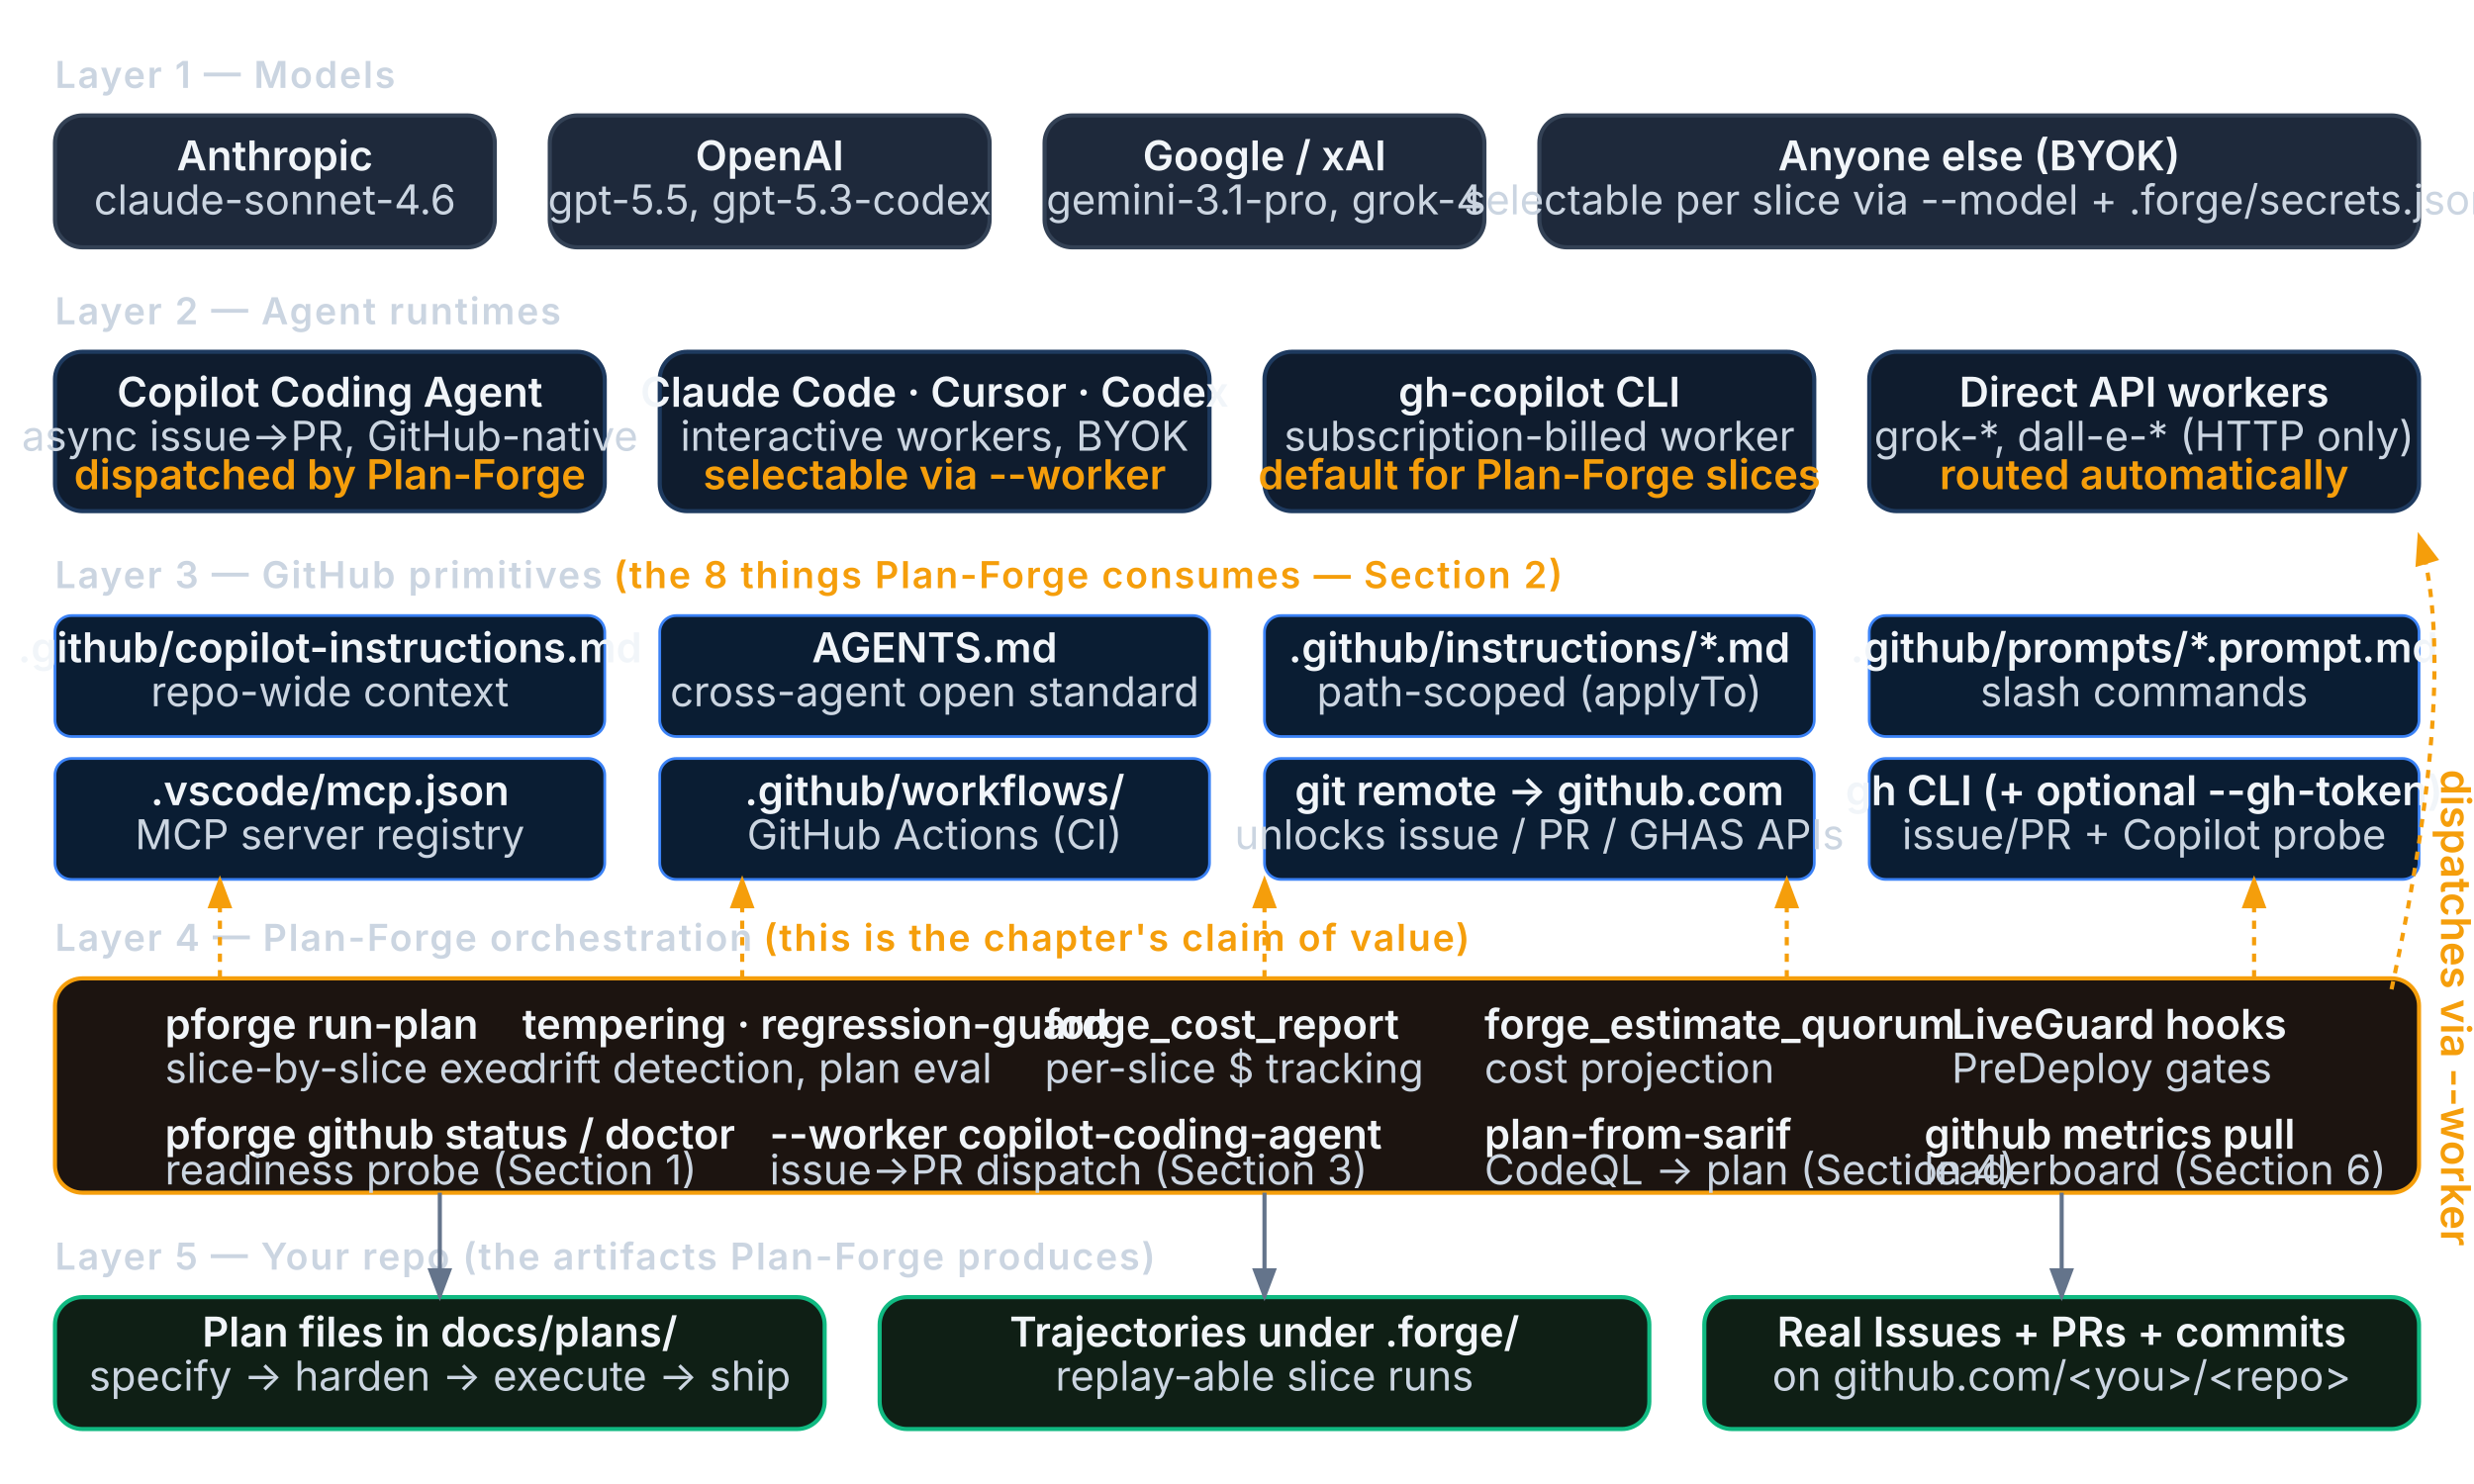
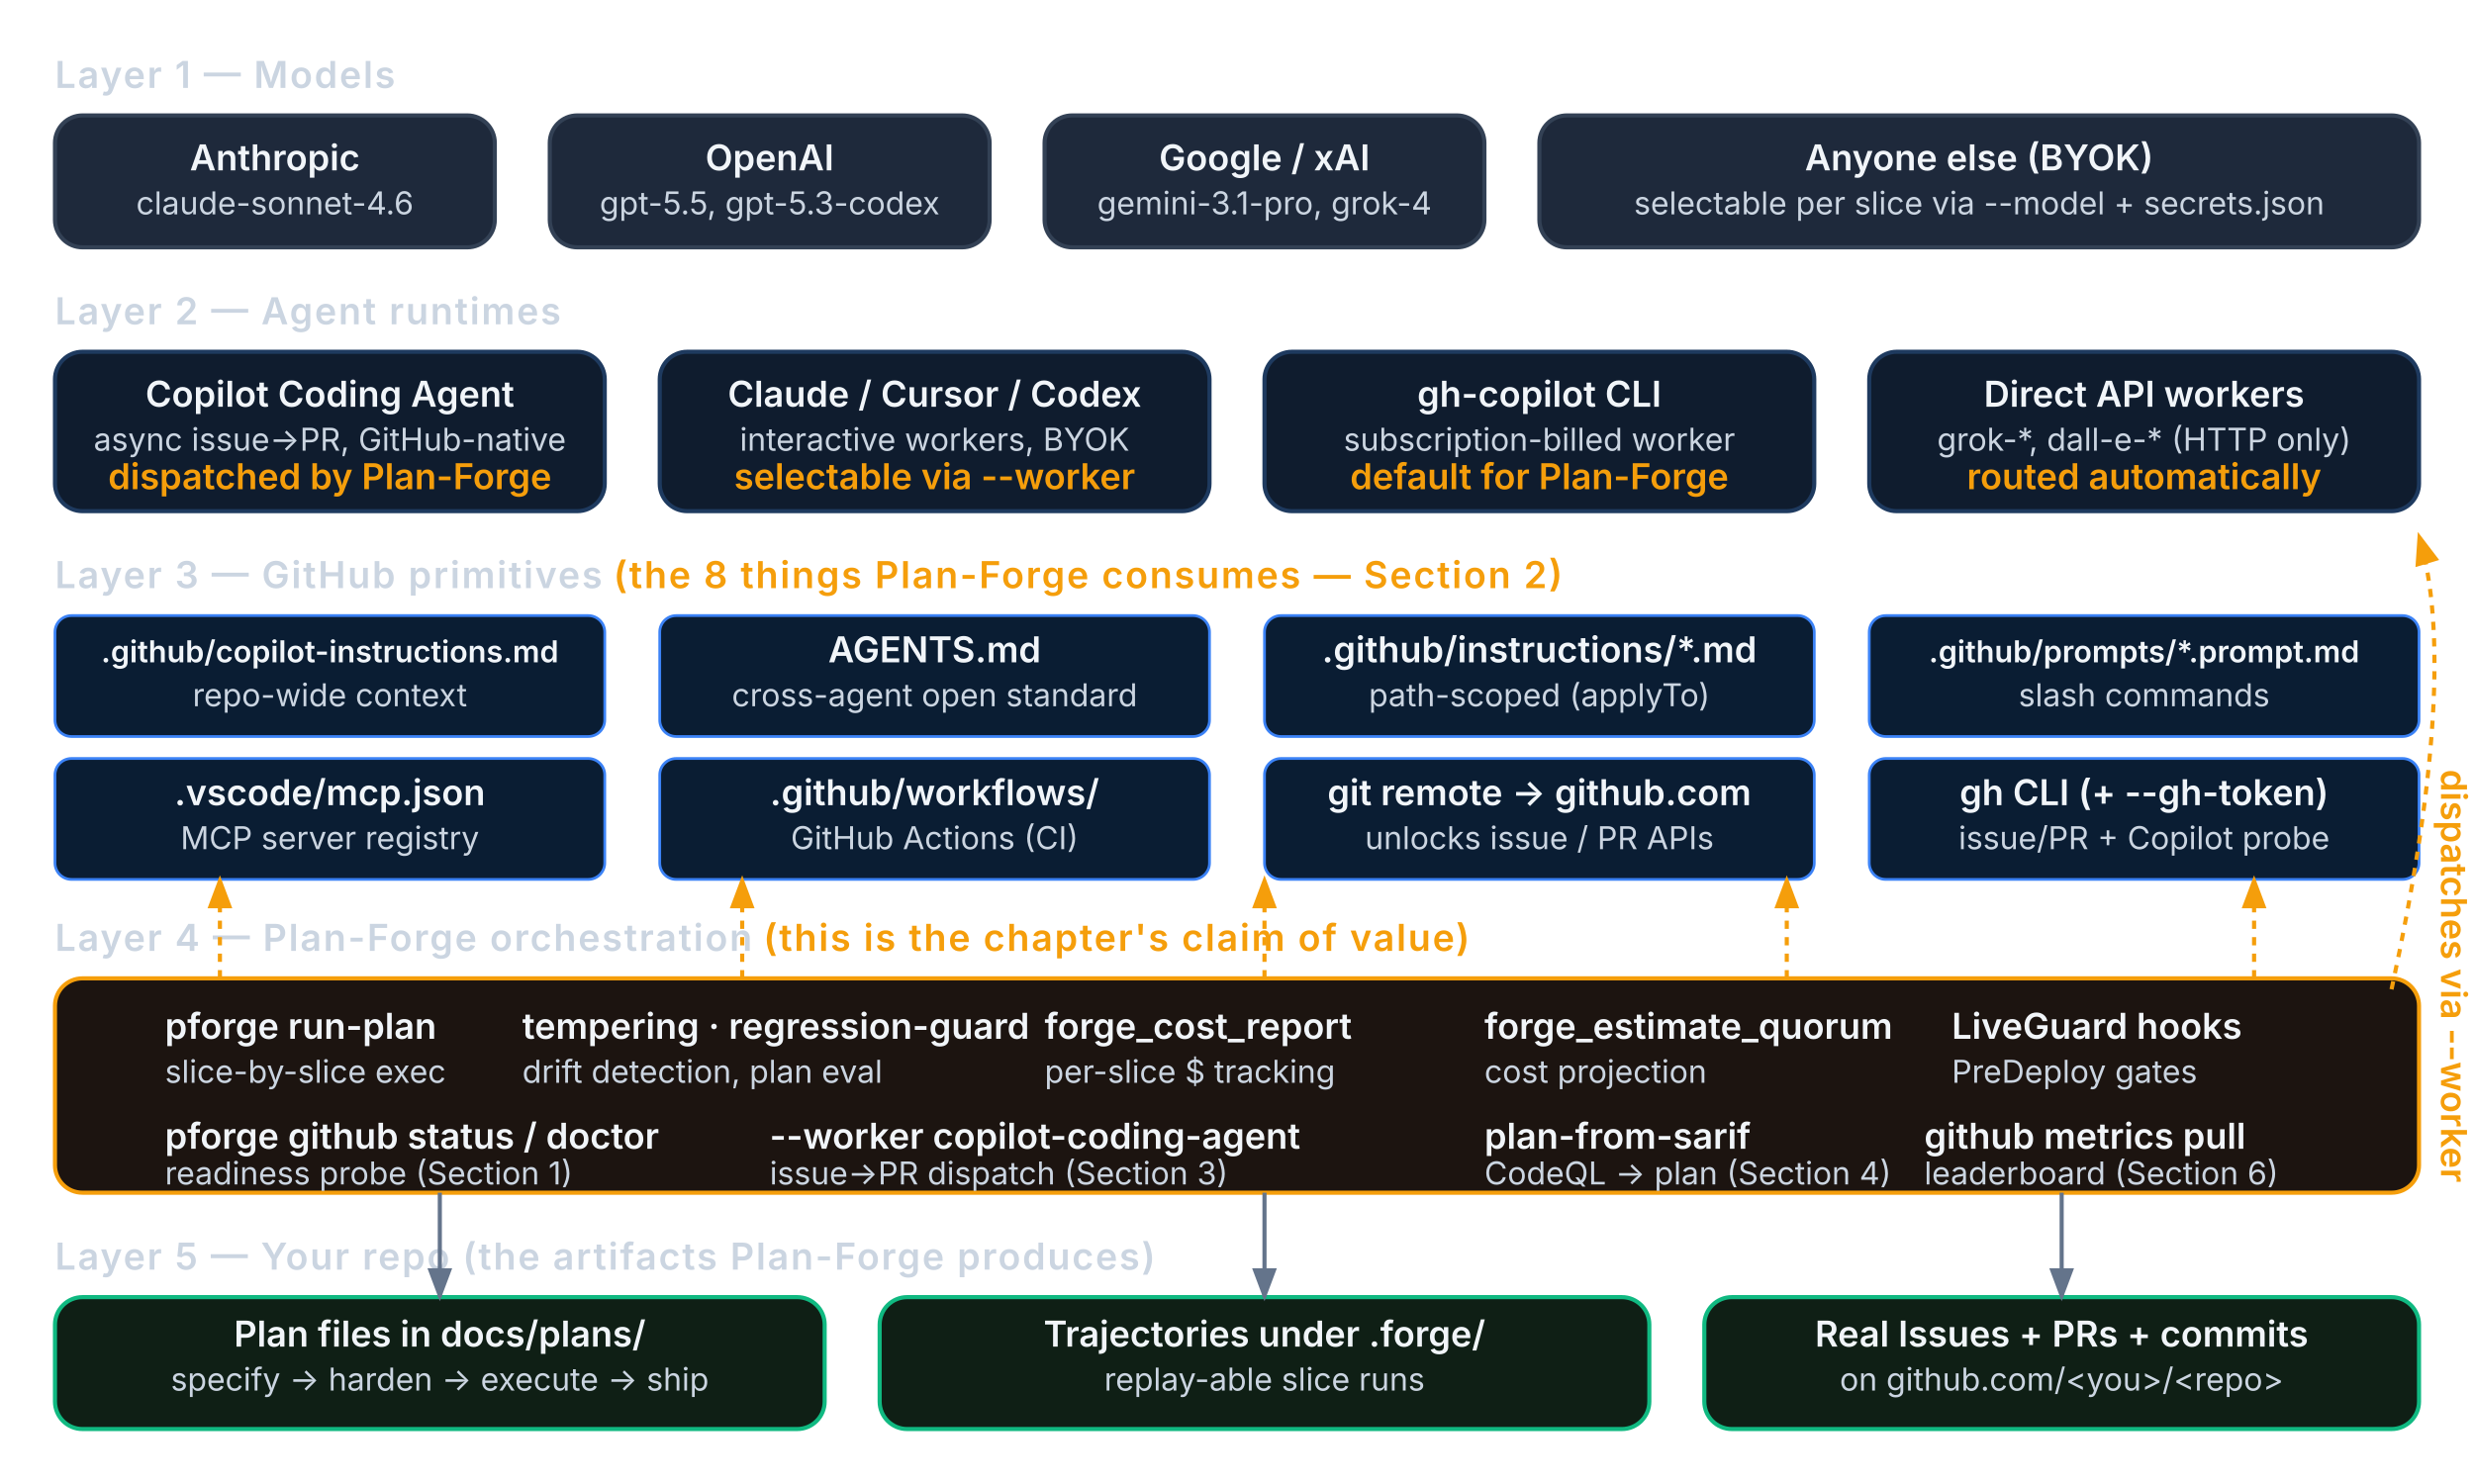
<svg xmlns="http://www.w3.org/2000/svg" viewBox="0 0 900 540" fill="none">
  <style>
    text { font-family: 'Inter', sans-serif; }
    .layer { rx: 10; ry: 10; stroke-width: 1.5; }
    .primitive { rx: 6; ry: 6; stroke-width: 1; }
    .arrow { stroke: #64748b; stroke-width: 1.5; fill: none; marker-end: url(#arrowhead); }
    .arrow-up { stroke: #f59e0b; stroke-width: 1.5; fill: none; marker-end: url(#arrowhead-amber); stroke-dasharray: 3 3; }
    .label { font-size: 13.5px; fill: #cbd5e1; }
-     .title { font-size: 15px; fill: #f1f5f9; font-weight: 600; }
+     .title { font-size: 13px; fill: #f1f5f9; font-weight: 600; }
    .layer-title { font-size: 13.5px; fill: #cbd5e1; font-weight: 600; text-transform: uppercase; letter-spacing: 0.05em; }
-     .accent { font-size: 15px; fill: #f59e0b; font-weight: 600; }
-     .desc { font-size: 15px; fill: #cbd5e1; }
+     .accent { font-size: 13px; fill: #f59e0b; font-weight: 600; }
+     .desc { font-size: 11.5px; fill: #cbd5e1; }
  </style>
  <defs>
    <marker id="arrowhead" markerWidth="8" markerHeight="6" refX="7" refY="3" orient="auto">
      <path d="M0,0 L8,3 L0,6" fill="#64748b" />
    </marker>
    <marker id="arrowhead-amber" markerWidth="8" markerHeight="6" refX="7" refY="3" orient="auto">
      <path d="M0,0 L8,3 L0,6" fill="#f59e0b" />
    </marker>
  </defs>
  <text x="20" y="32" class="layer-title">Layer 1 — Models</text>
  <g>
    <rect x="20" y="42" width="160" height="48" class="layer" fill="#1e293b" stroke="#334155" />
    <text x="100" y="62" text-anchor="middle" class="title">Anthropic</text>
    <text x="100" y="78" text-anchor="middle" class="desc">claude-sonnet-4.6</text>
    <rect x="200" y="42" width="160" height="48" class="layer" fill="#1e293b" stroke="#334155" />
    <text x="280" y="62" text-anchor="middle" class="title">OpenAI</text>
    <text x="280" y="78" text-anchor="middle" class="desc">gpt-5.5, gpt-5.3-codex</text>
    <rect x="380" y="42" width="160" height="48" class="layer" fill="#1e293b" stroke="#334155" />
    <text x="460" y="62" text-anchor="middle" class="title">Google / xAI</text>
    <text x="460" y="78" text-anchor="middle" class="desc">gemini-3.1-pro, grok-4</text>
    <rect x="560" y="42" width="320" height="48" class="layer" fill="#1e293b" stroke="#334155" />
    <text x="720" y="62" text-anchor="middle" class="title">Anyone else (BYOK)</text>
-     <text x="720" y="78" text-anchor="middle" class="desc">selectable per slice via --model + .forge/secrets.json</text>
+     <text x="720" y="78" text-anchor="middle" class="desc">selectable per slice via --model + secrets.json</text>
  </g>
  <text x="20" y="118" class="layer-title">Layer 2 — Agent runtimes</text>
  <g>
    <rect x="20" y="128" width="200" height="58" class="layer" fill="#0f1c2e" stroke="#1e3a5f" />
    <text x="120" y="148" text-anchor="middle" class="title">Copilot Coding Agent</text>
    <text x="120" y="164" text-anchor="middle" class="desc">async issue→PR, GitHub-native</text>
    <text x="120" y="178" text-anchor="middle" class="accent">dispatched by Plan-Forge</text>
    <rect x="240" y="128" width="200" height="58" class="layer" fill="#0f1c2e" stroke="#1e3a5f" />
-     <text x="340" y="148" text-anchor="middle" class="title">Claude Code · Cursor · Codex</text>
+     <text x="340" y="148" text-anchor="middle" class="title">Claude / Cursor / Codex</text>
    <text x="340" y="164" text-anchor="middle" class="desc">interactive workers, BYOK</text>
    <text x="340" y="178" text-anchor="middle" class="accent">selectable via --worker</text>
    <rect x="460" y="128" width="200" height="58" class="layer" fill="#0f1c2e" stroke="#1e3a5f" />
    <text x="560" y="148" text-anchor="middle" class="title">gh-copilot CLI</text>
    <text x="560" y="164" text-anchor="middle" class="desc">subscription-billed worker</text>
-     <text x="560" y="178" text-anchor="middle" class="accent">default for Plan-Forge slices</text>
+     <text x="560" y="178" text-anchor="middle" class="accent">default for Plan-Forge</text>
    <rect x="680" y="128" width="200" height="58" class="layer" fill="#0f1c2e" stroke="#1e3a5f" />
    <text x="780" y="148" text-anchor="middle" class="title">Direct API workers</text>
    <text x="780" y="164" text-anchor="middle" class="desc">grok-*, dall-e-* (HTTP only)</text>
    <text x="780" y="178" text-anchor="middle" class="accent">routed automatically</text>
  </g>
  <text x="20" y="214" class="layer-title">Layer 3 — GitHub primitives <tspan fill="#f59e0b">(the 8 things Plan-Forge consumes — Section 2)</tspan>
  </text>
  <g>
    <rect x="20" y="224" width="200" height="44" class="primitive" fill="#0a1d33" stroke="#3b82f6" />
-     <text x="120" y="241" text-anchor="middle" class="title">.github/copilot-instructions.md</text>
+     <text x="120" y="241" text-anchor="middle" class="title" style="font-size:11px;">.github/copilot-instructions.md</text>
    <text x="120" y="257" text-anchor="middle" class="desc">repo-wide context</text>
    <rect x="240" y="224" width="200" height="44" class="primitive" fill="#0a1d33" stroke="#3b82f6" />
    <text x="340" y="241" text-anchor="middle" class="title">AGENTS.md</text>
    <text x="340" y="257" text-anchor="middle" class="desc">cross-agent open standard</text>
    <rect x="460" y="224" width="200" height="44" class="primitive" fill="#0a1d33" stroke="#3b82f6" />
    <text x="560" y="241" text-anchor="middle" class="title">.github/instructions/*.md</text>
    <text x="560" y="257" text-anchor="middle" class="desc">path-scoped (applyTo)</text>
    <rect x="680" y="224" width="200" height="44" class="primitive" fill="#0a1d33" stroke="#3b82f6" />
-     <text x="780" y="241" text-anchor="middle" class="title">.github/prompts/*.prompt.md</text>
+     <text x="780" y="241" text-anchor="middle" class="title" style="font-size:11px;">.github/prompts/*.prompt.md</text>
    <text x="780" y="257" text-anchor="middle" class="desc">slash commands</text>
    <rect x="20" y="276" width="200" height="44" class="primitive" fill="#0a1d33" stroke="#3b82f6" />
    <text x="120" y="293" text-anchor="middle" class="title">.vscode/mcp.json</text>
    <text x="120" y="309" text-anchor="middle" class="desc">MCP server registry</text>
    <rect x="240" y="276" width="200" height="44" class="primitive" fill="#0a1d33" stroke="#3b82f6" />
    <text x="340" y="293" text-anchor="middle" class="title">.github/workflows/</text>
    <text x="340" y="309" text-anchor="middle" class="desc">GitHub Actions (CI)</text>
    <rect x="460" y="276" width="200" height="44" class="primitive" fill="#0a1d33" stroke="#3b82f6" />
    <text x="560" y="293" text-anchor="middle" class="title">git remote → github.com</text>
-     <text x="560" y="309" text-anchor="middle" class="desc">unlocks issue / PR / GHAS APIs</text>
+     <text x="560" y="309" text-anchor="middle" class="desc">unlocks issue / PR APIs</text>
    <rect x="680" y="276" width="200" height="44" class="primitive" fill="#0a1d33" stroke="#3b82f6" />
-     <text x="780" y="293" text-anchor="middle" class="title">gh CLI (+ optional --gh-token)</text>
+     <text x="780" y="293" text-anchor="middle" class="title">gh CLI (+ --gh-token)</text>
    <text x="780" y="309" text-anchor="middle" class="desc">issue/PR + Copilot probe</text>
  </g>
  <text x="20" y="346" class="layer-title">Layer 4 — Plan-Forge orchestration <tspan fill="#f59e0b">(this is the chapter's claim of value)</tspan>
  </text>
  <g>
    <rect x="20" y="356" width="860" height="78" class="layer" fill="#1c1410" stroke="#f59e0b" stroke-width="2" />
    <text x="60" y="378" class="title">pforge run-plan</text>
    <text x="60" y="394" class="desc">slice-by-slice exec</text>
    <text x="190" y="378" class="title">tempering · regression-guard</text>
    <text x="190" y="394" class="desc">drift detection, plan eval</text>
    <text x="380" y="378" class="title">forge_cost_report</text>
    <text x="380" y="394" class="desc">per-slice $ tracking</text>
    <text x="540" y="378" class="title">forge_estimate_quorum</text>
    <text x="540" y="394" class="desc">cost projection</text>
    <text x="710" y="378" class="title">LiveGuard hooks</text>
    <text x="710" y="394" class="desc">PreDeploy gates</text>
    <text x="60" y="418" class="title">pforge github status / doctor</text>
    <text x="60" y="431" class="desc">readiness probe (Section 1)</text>
    <text x="280" y="418" class="title">--worker copilot-coding-agent</text>
    <text x="280" y="431" class="desc">issue→PR dispatch (Section 3)</text>
    <text x="540" y="418" class="title">plan-from-sarif</text>
    <text x="540" y="431" class="desc">CodeQL → plan (Section 4)</text>
    <text x="700" y="418" class="title">github metrics pull</text>
    <text x="700" y="431" class="desc">leaderboard (Section 6)</text>
  </g>
  <text x="20" y="462" class="layer-title">Layer 5 — Your repo (the artifacts Plan-Forge produces)</text>
  <g>
    <rect x="20" y="472" width="280" height="48" class="layer" fill="#0f1f15" stroke="#10b981" />
    <text x="160" y="490" text-anchor="middle" class="title">Plan files in docs/plans/</text>
    <text x="160" y="506" text-anchor="middle" class="desc">specify → harden → execute → ship</text>
    <rect x="320" y="472" width="280" height="48" class="layer" fill="#0f1f15" stroke="#10b981" />
    <text x="460" y="490" text-anchor="middle" class="title">Trajectories under .forge/</text>
    <text x="460" y="506" text-anchor="middle" class="desc">replay-able slice runs</text>
    <rect x="620" y="472" width="260" height="48" class="layer" fill="#0f1f15" stroke="#10b981" />
    <text x="750" y="490" text-anchor="middle" class="title">Real Issues + PRs + commits</text>
    <text x="750" y="506" text-anchor="middle" class="desc">on github.com/&lt;you&gt;/&lt;repo&gt;</text>
  </g>
  <path d="M 80 356 L 80 320" class="arrow-up" />
  <path d="M 270 356 L 270 320" class="arrow-up" />
  <path d="M 460 356 L 460 320" class="arrow-up" />
  <path d="M 650 356 L 650 320" class="arrow-up" />
  <path d="M 820 356 L 820 320" class="arrow-up" />
  <path d="M 160 434 L 160 472" class="arrow" />
  <path d="M 460 434 L 460 472" class="arrow" />
  <path d="M 750 434 L 750 472" class="arrow" />
  <path d="M 870 360 Q 895 245 880 195" class="arrow-up" />
  <text x="888" y="280" class="accent" transform="rotate(90 888 280)">dispatches via --worker</text>
</svg>
